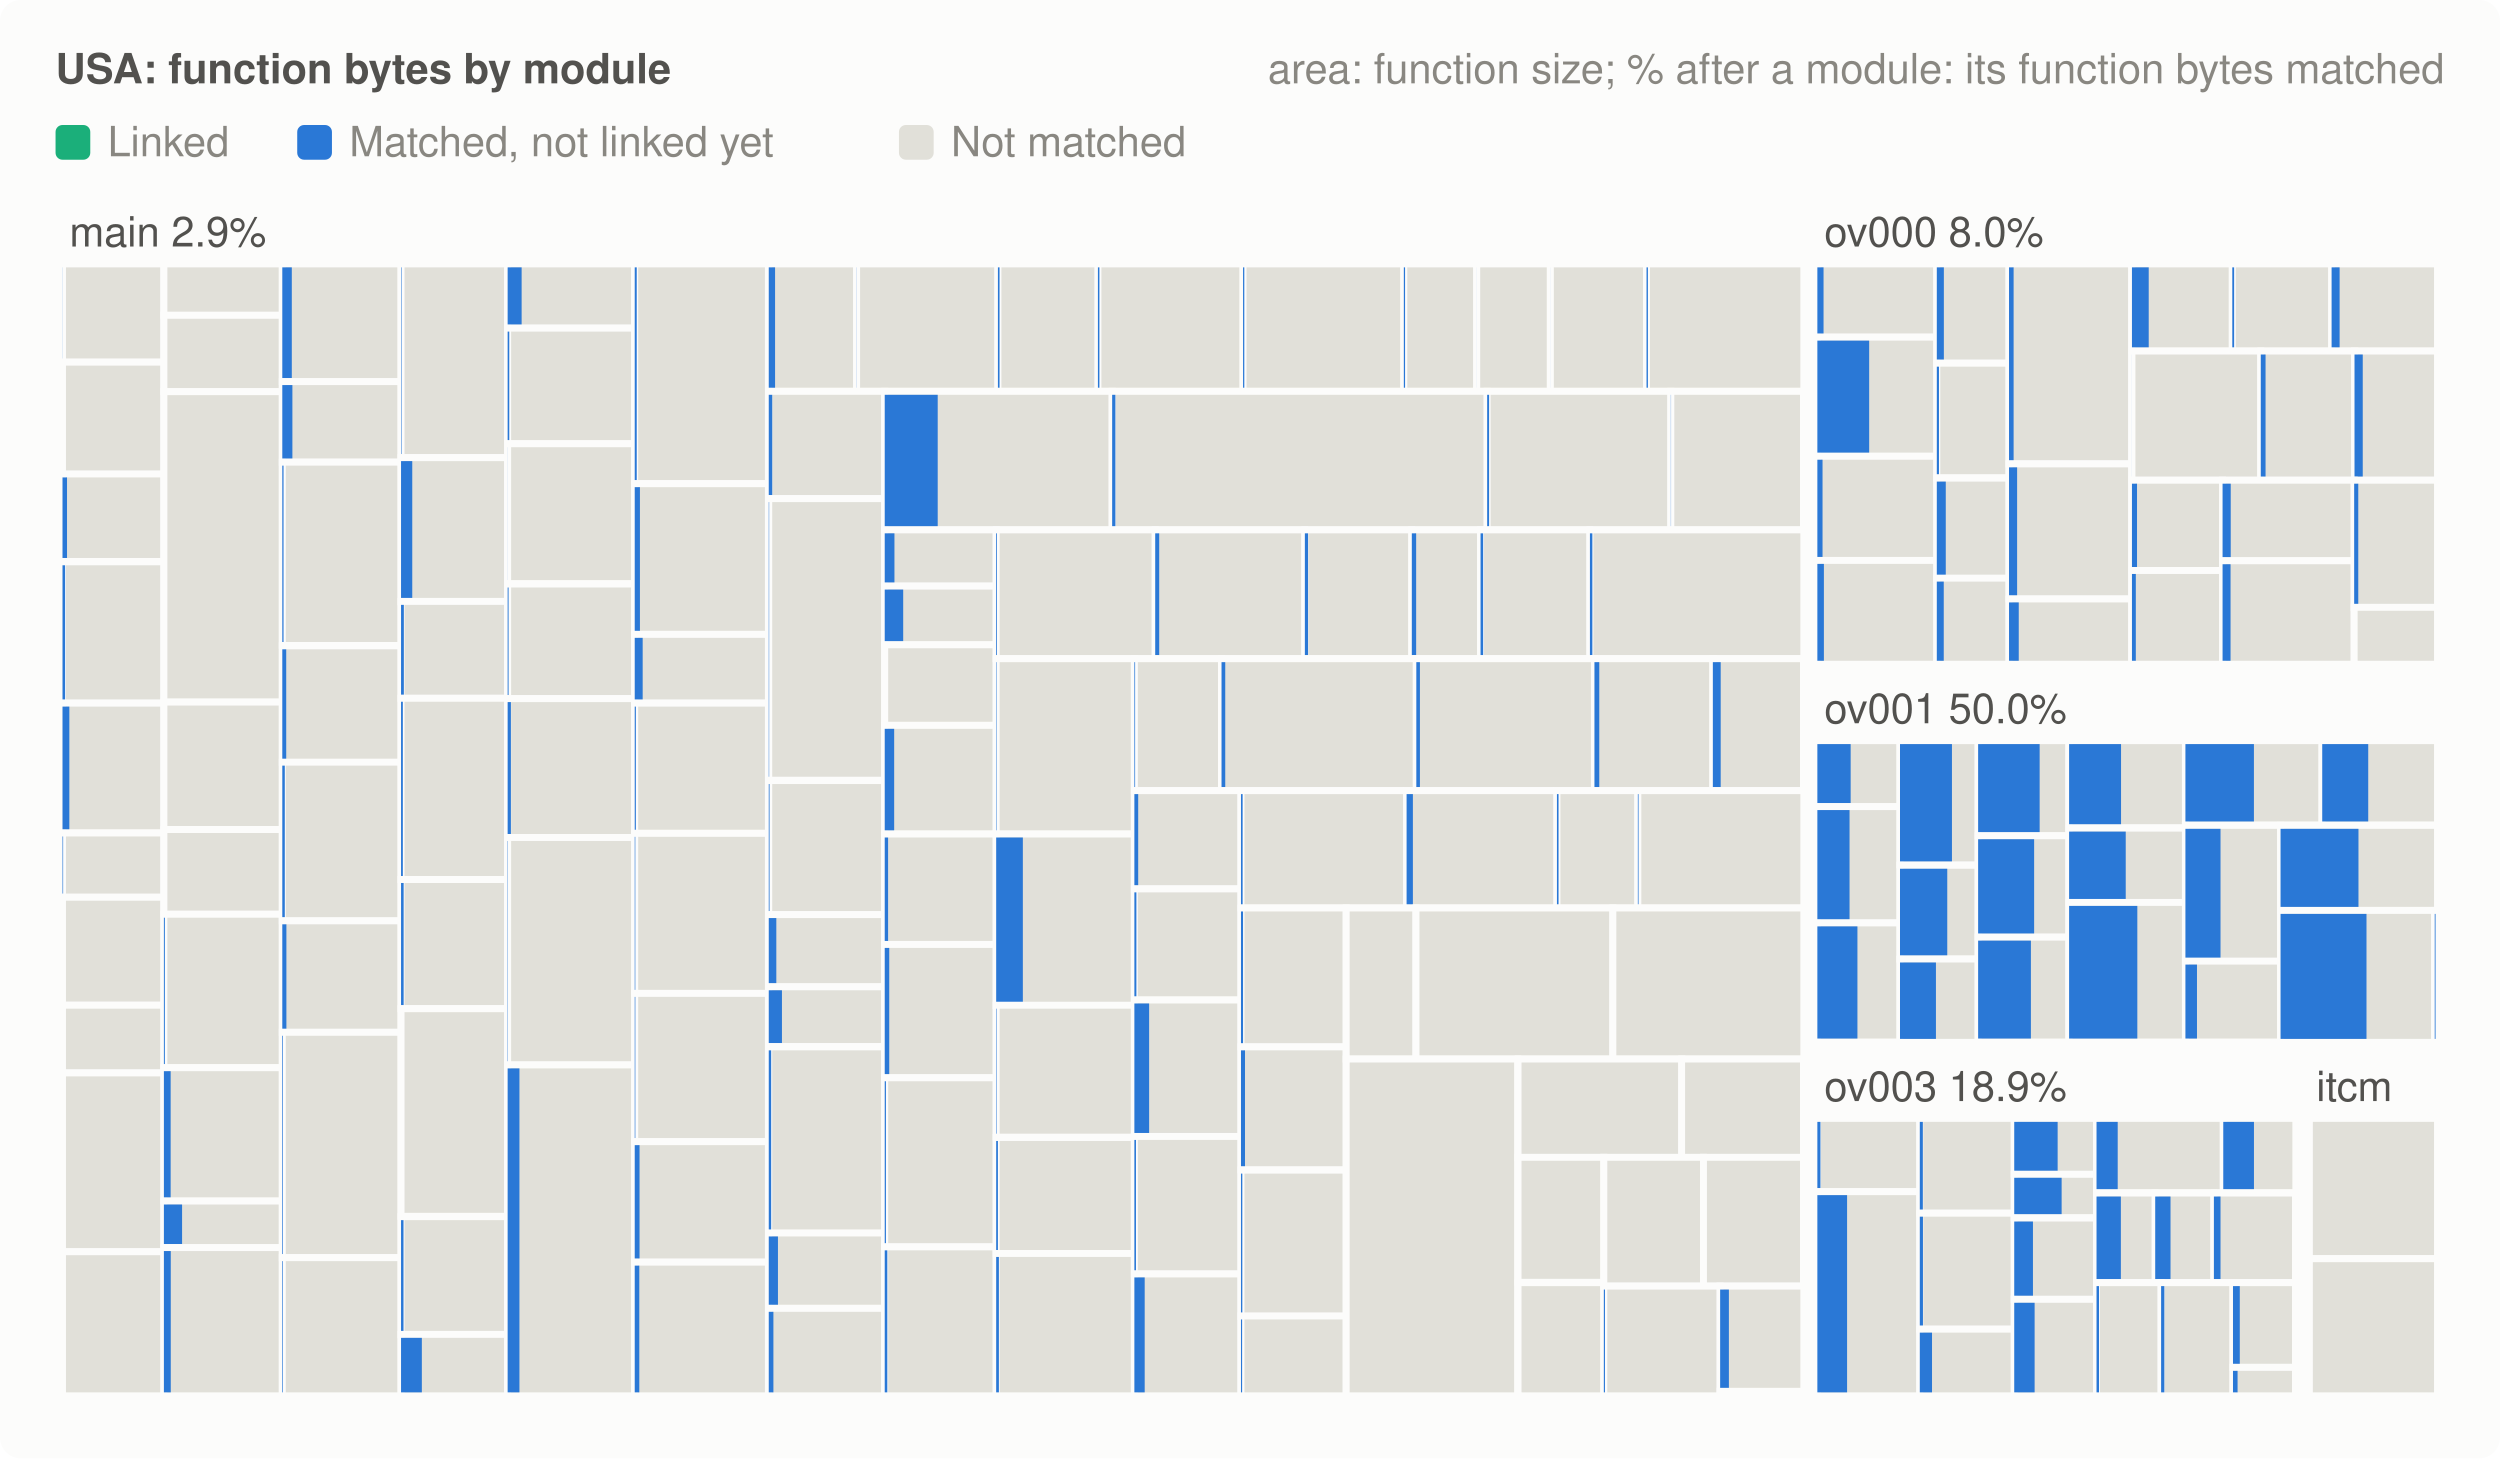
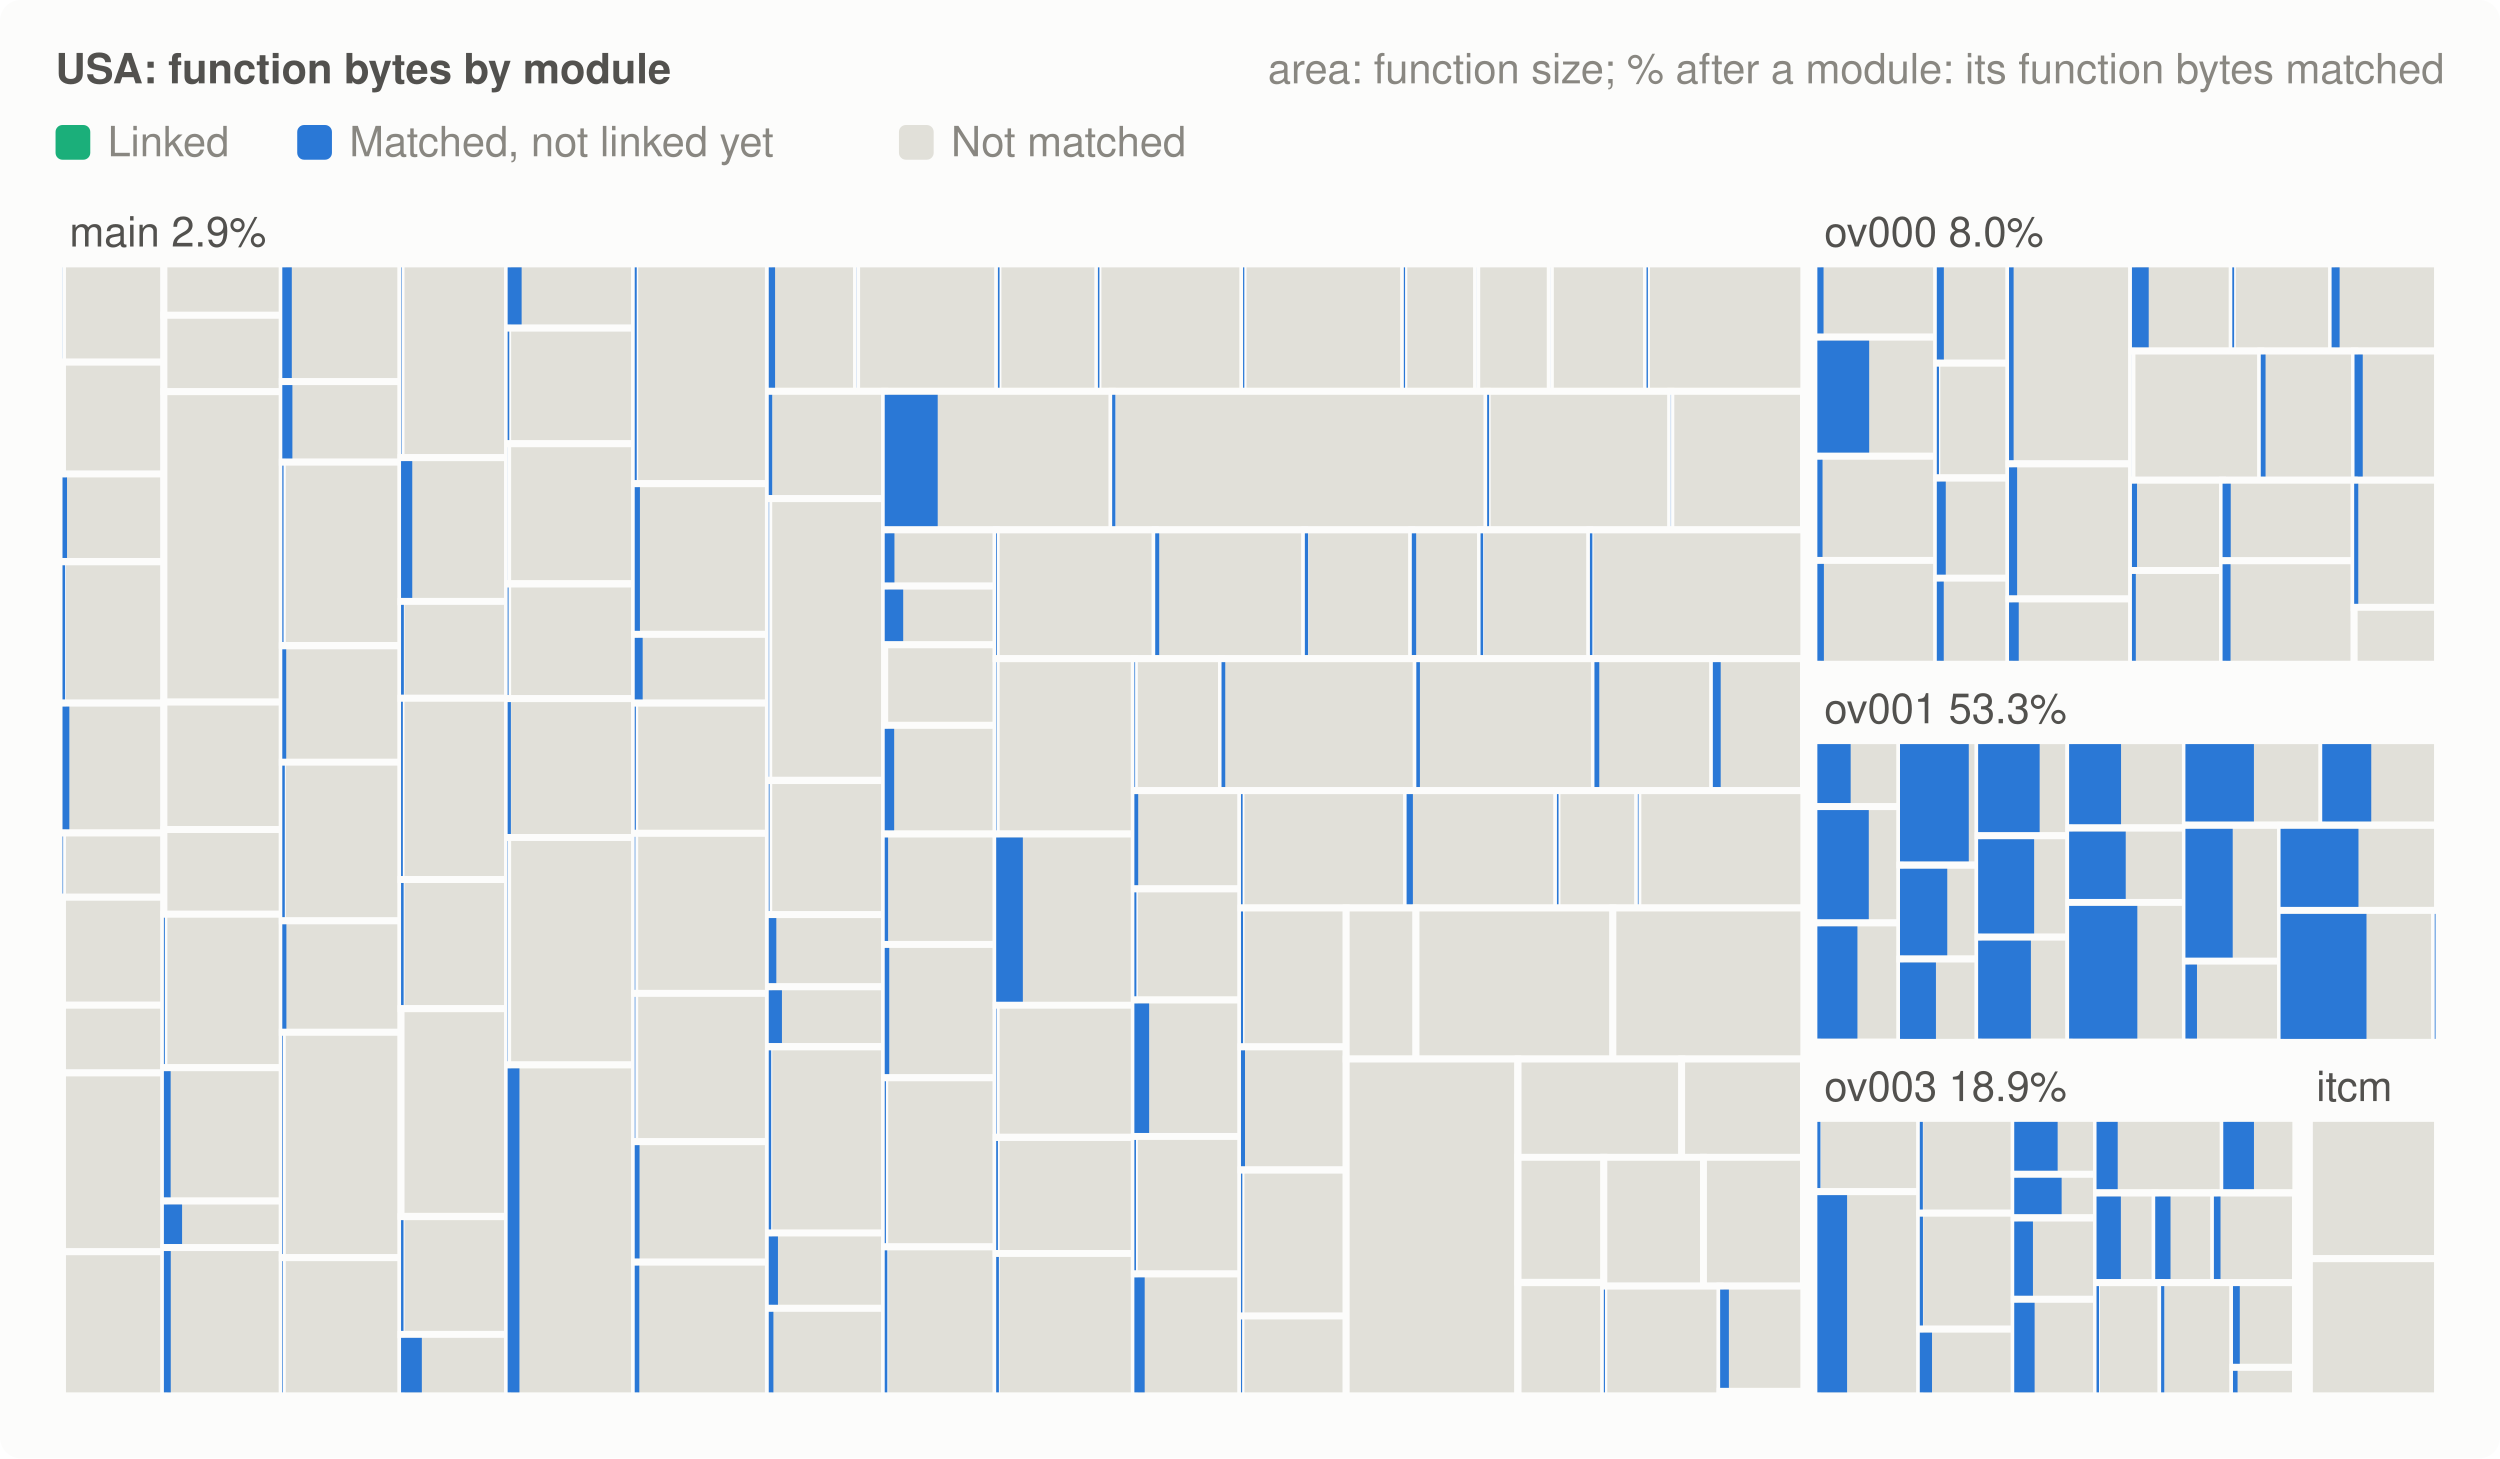
<svg xmlns="http://www.w3.org/2000/svg" viewBox="0 0 720 420" width="720" height="420" role="img" aria-label="Matched and linked code by module (USA)">
  <style>.bg{fill:#fcfcfb}.lbl{fill:#52514e}.muted{fill:#898781}.todo{fill:#e1e0d9}.gap{stroke:#fcfcfb}.matched{fill:#2a78d6}.linked{fill:#1baf7a}@media (prefers-color-scheme: dark){.bg{fill:#1a1a19}.lbl{fill:#c3c2b7}.muted{fill:#898781}.todo{fill:#2c2c2a}.gap{stroke:#1a1a19}.matched{fill:#3987e5}.linked{fill:#199e70}}text{font:12px -apple-system,BlinkMacSystemFont,'Segoe UI',Helvetica,Arial,sans-serif}.head{font-weight:600}</style>
  <rect class="bg" width="720" height="420" rx="6" />
  <text class="lbl head" x="16" y="24">USA: function bytes by module</text>
  <text class="muted" x="704" y="24" text-anchor="end">area: function size; % after a module: its function bytes matched</text>
  <rect class="linked" x="16" y="36" width="10" height="10" rx="2" />
  <text class="muted" x="31" y="45">Linked</text>
  <rect class="matched" x="85.6" y="36" width="10" height="10" rx="2" />
  <text class="muted" x="100.6" y="45">Matched, not linked yet</text>
  <rect class="todo" x="258.9" y="36" width="10" height="10" rx="2" />
  <text class="muted" x="273.9" y="45">Not matched</text>
  <rect class="todo gap" x="18.0" y="76.0" width="29.2" height="28.3" stroke-width="2" />
  <rect class="matched" x="18.0" y="77.0" width="0.03" height="26.3" />
  <rect class="todo gap" x="18.0" y="104.3" width="29.2" height="32.3" stroke-width="2" />
  <rect class="todo gap" x="18.0" y="136.5" width="29.2" height="25.2" stroke-width="2" />
  <rect class="matched" x="18.0" y="137.5" width="1.30" height="23.2" />
  <rect class="todo gap" x="18.0" y="161.8" width="29.2" height="40.7" stroke-width="2" />
  <rect class="matched" x="18.0" y="162.8" width="0.75" height="38.7" />
  <rect class="todo gap" x="18.0" y="202.5" width="29.2" height="37.4" stroke-width="2" />
  <rect class="matched" x="18.0" y="203.5" width="1.97" height="35.4" />
  <rect class="todo gap" x="18.0" y="239.9" width="29.2" height="18.5" stroke-width="2" />
  <rect class="matched" x="18.0" y="240.9" width="0.18" height="16.5" />
  <rect class="todo gap" x="18.0" y="258.4" width="29.2" height="31.1" stroke-width="2" />
  <rect class="todo gap" x="18.0" y="289.5" width="29.2" height="19.5" stroke-width="2" />
  <rect class="todo gap" x="18.0" y="309.0" width="29.2" height="51.5" stroke-width="2" />
  <rect class="todo gap" x="18.0" y="360.5" width="29.2" height="41.5" stroke-width="2" />
  <rect class="todo gap" x="47.2" y="76.0" width="34.1" height="14.8" stroke-width="2" />
  <rect class="todo gap" x="47.2" y="90.8" width="34.1" height="22.0" stroke-width="2" />
  <rect class="todo gap" x="47.2" y="112.8" width="34.1" height="89.4" stroke-width="2" />
  <rect class="todo gap" x="47.2" y="202.2" width="34.1" height="36.7" stroke-width="2" />
  <rect class="todo gap" x="47.2" y="238.9" width="34.1" height="24.4" stroke-width="2" />
  <rect class="todo gap" x="47.2" y="263.3" width="34.1" height="44.2" stroke-width="2" />
  <rect class="matched" x="47.2" y="264.3" width="0.28" height="42.2" />
  <rect class="todo gap" x="47.2" y="307.5" width="34.1" height="38.4" stroke-width="2" />
  <rect class="matched" x="47.2" y="308.5" width="1.95" height="36.4" />
  <rect class="todo gap" x="47.2" y="345.9" width="34.1" height="13.4" stroke-width="2" />
  <rect class="matched" x="47.2" y="346.9" width="5.24" height="11.4" />
  <rect class="todo gap" x="47.2" y="359.3" width="34.1" height="42.7" stroke-width="2" />
  <rect class="matched" x="47.2" y="360.3" width="1.98" height="40.7" />
  <rect class="todo gap" x="81.3" y="76.0" width="34.2" height="33.9" stroke-width="2" />
  <rect class="matched" x="81.3" y="77.0" width="2.74" height="31.9" />
  <rect class="todo gap" x="81.3" y="109.9" width="34.2" height="23.2" stroke-width="2" />
  <rect class="matched" x="81.3" y="110.9" width="2.91" height="21.2" />
  <rect class="todo gap" x="81.3" y="133.1" width="34.2" height="52.8" stroke-width="2" />
  <rect class="matched" x="81.3" y="134.1" width="0.36" height="50.8" />
  <rect class="todo gap" x="81.3" y="186.0" width="34.2" height="33.6" stroke-width="2" />
  <rect class="matched" x="81.3" y="187.0" width="1.13" height="31.6" />
  <rect class="todo gap" x="81.3" y="219.5" width="34.2" height="45.7" stroke-width="2" />
  <rect class="matched" x="81.3" y="220.5" width="0.72" height="43.7" />
  <rect class="todo gap" x="81.3" y="265.2" width="34.2" height="32.1" stroke-width="2" />
  <rect class="matched" x="81.3" y="266.2" width="1.18" height="30.1" />
  <rect class="todo gap" x="81.3" y="297.3" width="34.2" height="64.9" stroke-width="2" />
  <rect class="matched" x="81.3" y="298.3" width="0.20" height="62.9" />
  <rect class="todo gap" x="81.3" y="362.2" width="34.2" height="39.8" stroke-width="2" />
  <rect class="matched" x="81.3" y="363.2" width="0.19" height="37.8" />
  <rect class="todo gap" x="115.5" y="76.0" width="30.7" height="55.8" stroke-width="2" />
  <rect class="matched" x="115.5" y="77.0" width="0.15" height="53.8" />
  <rect class="todo gap" x="115.5" y="131.8" width="30.7" height="41.5" stroke-width="2" />
  <rect class="matched" x="115.5" y="132.8" width="3.23" height="39.5" />
  <rect class="todo gap" x="115.5" y="173.2" width="30.7" height="27.9" stroke-width="2" />
  <rect class="matched" x="115.5" y="174.2" width="0.81" height="25.9" />
  <rect class="todo gap" x="115.5" y="201.1" width="30.7" height="52.2" stroke-width="2" />
  <rect class="matched" x="115.5" y="202.1" width="0.52" height="50.2" />
  <rect class="todo gap" x="115.5" y="253.3" width="30.7" height="37.2" stroke-width="2" />
  <rect class="matched" x="115.5" y="254.3" width="0.75" height="35.2" />
  <rect class="todo gap" x="115.5" y="290.5" width="30.7" height="59.8" stroke-width="2" />
  <rect class="todo gap" x="115.5" y="350.4" width="30.7" height="34.0" stroke-width="2" />
  <rect class="matched" x="115.5" y="351.4" width="0.71" height="32.0" />
  <rect class="todo gap" x="115.5" y="384.3" width="30.7" height="17.7" stroke-width="2" />
  <rect class="matched" x="115.5" y="385.3" width="5.99" height="15.7" />
  <rect class="todo gap" x="146.2" y="76.0" width="36.6" height="18.5" stroke-width="2" />
  <rect class="matched" x="146.2" y="77.0" width="4.03" height="16.5" />
  <rect class="todo gap" x="146.2" y="94.5" width="36.6" height="33.3" stroke-width="2" />
  <rect class="matched" x="146.2" y="95.5" width="0.47" height="31.3" />
  <rect class="todo gap" x="146.2" y="127.8" width="36.6" height="40.3" stroke-width="2" />
  <rect class="matched" x="146.2" y="128.8" width="0.02" height="38.3" />
  <rect class="todo gap" x="146.2" y="168.2" width="36.6" height="33.0" stroke-width="2" />
  <rect class="matched" x="146.2" y="169.2" width="0.27" height="31.0" />
  <rect class="todo gap" x="146.2" y="201.2" width="36.6" height="40.0" stroke-width="2" />
  <rect class="matched" x="146.2" y="202.2" width="0.94" height="38.0" />
  <rect class="todo gap" x="146.2" y="241.2" width="36.6" height="65.5" stroke-width="2" />
  <rect class="matched" x="146.2" y="242.2" width="0.10" height="63.5" />
  <rect class="todo gap" x="146.2" y="306.7" width="36.6" height="95.3" stroke-width="2" />
  <rect class="matched" x="146.2" y="307.7" width="3.40" height="93.3" />
  <rect class="todo gap" x="182.8" y="76.0" width="38.5" height="63.3" stroke-width="2" />
  <rect class="matched" x="182.8" y="77.0" width="0.58" height="61.3" />
  <rect class="todo gap" x="182.8" y="139.3" width="38.5" height="43.4" stroke-width="2" />
  <rect class="matched" x="182.8" y="140.3" width="1.50" height="41.4" />
  <rect class="todo gap" x="182.8" y="182.7" width="38.5" height="19.8" stroke-width="2" />
  <rect class="matched" x="182.8" y="183.7" width="2.29" height="17.8" />
  <rect class="todo gap" x="182.8" y="202.5" width="38.5" height="37.5" stroke-width="2" />
  <rect class="matched" x="182.8" y="203.5" width="0.33" height="35.5" />
  <rect class="todo gap" x="182.8" y="240.0" width="38.5" height="46.1" stroke-width="2" />
  <rect class="matched" x="182.8" y="241.0" width="0.17" height="44.1" />
  <rect class="todo gap" x="182.8" y="286.1" width="38.5" height="42.7" stroke-width="2" />
  <rect class="matched" x="182.8" y="287.1" width="0.18" height="40.7" />
  <rect class="todo gap" x="182.8" y="328.8" width="38.5" height="34.7" stroke-width="2" />
  <rect class="matched" x="182.8" y="329.8" width="1.39" height="32.7" />
  <rect class="todo gap" x="182.8" y="363.5" width="38.5" height="38.5" stroke-width="2" />
  <rect class="matched" x="182.8" y="364.5" width="1.32" height="36.5" />
  <rect class="todo gap" x="221.4" y="76.0" width="25.3" height="36.7" stroke-width="2" />
  <rect class="matched" x="221.4" y="77.0" width="1.82" height="34.7" />
  <rect class="todo gap" x="246.7" y="76.0" width="40.7" height="36.7" stroke-width="2" />
  <rect class="matched" x="246.7" y="77.0" width="0.04" height="34.7" />
  <rect class="todo gap" x="287.4" y="76.0" width="28.9" height="36.7" stroke-width="2" />
  <rect class="matched" x="287.4" y="77.0" width="0.47" height="34.7" />
  <rect class="todo gap" x="316.2" y="76.0" width="41.8" height="36.7" stroke-width="2" />
  <rect class="matched" x="316.2" y="77.0" width="0.43" height="34.7" />
  <rect class="todo gap" x="358.0" y="76.0" width="46.3" height="36.7" stroke-width="2" />
  <rect class="matched" x="358.0" y="77.0" width="0.36" height="34.7" />
  <rect class="todo gap" x="404.3" y="76.0" width="21.0" height="36.7" stroke-width="2" />
  <rect class="matched" x="404.3" y="77.0" width="0.36" height="34.7" />
  <rect class="todo gap" x="425.3" y="76.0" width="21.2" height="36.7" stroke-width="2" />
  <rect class="matched" x="425.3" y="77.0" width="0.01" height="34.7" />
  <rect class="todo gap" x="446.5" y="76.0" width="27.7" height="36.7" stroke-width="2" />
  <rect class="matched" x="446.5" y="77.0" width="0.01" height="34.7" />
  <rect class="todo gap" x="474.2" y="76.0" width="45.3" height="36.7" stroke-width="2" />
  <rect class="matched" x="474.2" y="77.0" width="0.40" height="34.7" />
  <rect class="todo gap" x="221.4" y="112.7" width="33.4" height="30.9" stroke-width="2" />
  <rect class="matched" x="221.4" y="113.7" width="1.00" height="28.9" />
  <rect class="todo gap" x="221.4" y="143.6" width="33.4" height="81.1" stroke-width="2" />
  <rect class="matched" x="221.4" y="144.6" width="0.12" height="79.1" />
  <rect class="todo gap" x="221.4" y="224.8" width="33.4" height="38.6" stroke-width="2" />
  <rect class="matched" x="221.4" y="225.8" width="0.23" height="36.6" />
  <rect class="todo gap" x="221.4" y="263.4" width="33.4" height="20.8" stroke-width="2" />
  <rect class="matched" x="221.4" y="264.4" width="2.18" height="18.8" />
  <rect class="todo gap" x="221.4" y="284.2" width="33.4" height="17.2" stroke-width="2" />
  <rect class="matched" x="221.4" y="285.2" width="3.80" height="15.2" />
  <rect class="todo gap" x="221.4" y="301.5" width="33.4" height="53.7" stroke-width="2" />
  <rect class="matched" x="221.4" y="302.5" width="0.70" height="51.7" />
  <rect class="todo gap" x="221.4" y="355.1" width="33.4" height="21.7" stroke-width="2" />
  <rect class="matched" x="221.4" y="356.1" width="2.65" height="19.7" />
  <rect class="todo gap" x="221.4" y="376.8" width="33.4" height="25.2" stroke-width="2" />
  <rect class="matched" x="221.4" y="377.8" width="1.34" height="23.2" />
  <rect class="todo gap" x="254.8" y="112.7" width="65.5" height="39.9" stroke-width="2" />
  <rect class="matched" x="254.8" y="113.7" width="15.26" height="37.9" />
  <rect class="todo gap" x="320.3" y="112.7" width="108.0" height="39.9" stroke-width="2" />
  <rect class="matched" x="320.3" y="113.7" width="0.93" height="37.9" />
  <rect class="todo gap" x="428.3" y="112.7" width="52.9" height="39.9" stroke-width="2" />
  <rect class="matched" x="428.3" y="113.7" width="0.56" height="37.9" />
  <rect class="todo gap" x="481.2" y="112.7" width="38.2" height="39.9" stroke-width="2" />
  <rect class="matched" x="481.2" y="113.7" width="0.06" height="37.9" />
  <rect class="todo gap" x="254.8" y="152.6" width="32.1" height="16.2" stroke-width="2" />
  <rect class="matched" x="254.8" y="153.6" width="2.80" height="14.2" />
  <rect class="todo gap" x="254.8" y="168.8" width="32.1" height="16.9" stroke-width="2" />
  <rect class="matched" x="254.8" y="169.8" width="5.32" height="14.9" />
  <rect class="todo gap" x="254.8" y="185.7" width="32.1" height="23.2" stroke-width="2" />
  <rect class="todo gap" x="254.8" y="208.9" width="32.1" height="31.3" stroke-width="2" />
  <rect class="matched" x="254.8" y="209.9" width="2.72" height="29.3" />
  <rect class="todo gap" x="254.8" y="240.2" width="32.1" height="31.8" stroke-width="2" />
  <rect class="matched" x="254.8" y="241.2" width="0.98" height="29.8" />
  <rect class="todo gap" x="254.8" y="272.0" width="32.1" height="38.4" stroke-width="2" />
  <rect class="matched" x="254.8" y="273.0" width="1.30" height="36.4" />
  <rect class="todo gap" x="254.8" y="310.4" width="32.1" height="48.7" stroke-width="2" />
  <rect class="matched" x="254.8" y="311.4" width="0.35" height="46.7" />
  <rect class="todo gap" x="254.8" y="359.1" width="32.1" height="42.9" stroke-width="2" />
  <rect class="matched" x="254.8" y="360.1" width="0.75" height="40.9" />
  <rect class="todo gap" x="286.9" y="152.6" width="45.8" height="37.1" stroke-width="2" />
  <rect class="matched" x="286.9" y="153.6" width="0.23" height="35.1" />
  <rect class="todo gap" x="332.7" y="152.6" width="43.1" height="37.1" stroke-width="2" />
  <rect class="matched" x="332.7" y="153.6" width="1.15" height="35.1" />
  <rect class="todo gap" x="375.8" y="152.6" width="30.8" height="37.1" stroke-width="2" />
  <rect class="matched" x="375.8" y="153.6" width="0.92" height="35.1" />
  <rect class="todo gap" x="406.6" y="152.6" width="19.8" height="37.1" stroke-width="2" />
  <rect class="matched" x="406.6" y="153.6" width="1.25" height="35.1" />
  <rect class="todo gap" x="426.4" y="152.6" width="31.5" height="37.1" stroke-width="2" />
  <rect class="matched" x="426.4" y="153.6" width="0.75" height="35.1" />
  <rect class="todo gap" x="457.9" y="152.6" width="61.6" height="37.1" stroke-width="2" />
  <rect class="matched" x="457.9" y="153.6" width="0.70" height="35.1" />
  <rect class="todo gap" x="286.9" y="189.7" width="39.8" height="50.5" stroke-width="2" />
  <rect class="matched" x="286.9" y="190.7" width="0.13" height="48.5" />
  <rect class="todo gap" x="286.9" y="240.2" width="39.8" height="49.4" stroke-width="2" />
  <rect class="matched" x="286.9" y="241.2" width="7.68" height="47.4" />
  <rect class="todo gap" x="286.9" y="289.5" width="39.8" height="38.0" stroke-width="2" />
  <rect class="matched" x="286.9" y="290.5" width="0.14" height="36.0" />
  <rect class="todo gap" x="286.9" y="327.6" width="39.8" height="33.5" stroke-width="2" />
  <rect class="matched" x="286.9" y="328.6" width="0.50" height="31.5" />
  <rect class="todo gap" x="286.9" y="361.0" width="39.8" height="41.0" stroke-width="2" />
  <rect class="matched" x="286.9" y="362.0" width="0.78" height="39.0" />
  <rect class="todo gap" x="326.7" y="189.7" width="25.1" height="38.0" stroke-width="2" />
  <rect class="matched" x="326.7" y="190.7" width="0.21" height="36.0" />
  <rect class="todo gap" x="351.8" y="189.7" width="56.1" height="38.0" stroke-width="2" />
  <rect class="matched" x="351.8" y="190.7" width="1.07" height="36.0" />
  <rect class="todo gap" x="407.9" y="189.7" width="51.3" height="38.0" stroke-width="2" />
  <rect class="matched" x="407.9" y="190.7" width="1.04" height="36.0" />
  <rect class="todo gap" x="459.2" y="189.7" width="34.1" height="38.0" stroke-width="2" />
  <rect class="matched" x="459.2" y="190.7" width="1.39" height="36.0" />
  <rect class="todo gap" x="493.3" y="189.7" width="26.1" height="38.0" stroke-width="2" />
  <rect class="matched" x="493.3" y="190.7" width="2.26" height="36.0" />
  <rect class="todo gap" x="326.7" y="227.7" width="30.7" height="28.3" stroke-width="2" />
  <rect class="matched" x="326.7" y="228.7" width="1.10" height="26.3" />
  <rect class="todo gap" x="326.7" y="256.0" width="30.7" height="32.0" stroke-width="2" />
  <rect class="matched" x="326.7" y="257.0" width="0.58" height="30.0" />
  <rect class="todo gap" x="326.7" y="288.0" width="30.7" height="39.3" stroke-width="2" />
  <rect class="matched" x="326.7" y="289.0" width="4.25" height="37.3" />
  <rect class="todo gap" x="326.7" y="327.3" width="30.7" height="39.6" stroke-width="2" />
  <rect class="matched" x="326.7" y="328.3" width="0.46" height="37.6" />
  <rect class="todo gap" x="326.7" y="366.9" width="30.7" height="35.1" stroke-width="2" />
  <rect class="matched" x="326.7" y="367.9" width="2.97" height="33.1" />
  <rect class="todo gap" x="357.4" y="227.7" width="47.7" height="33.8" stroke-width="2" />
  <rect class="matched" x="357.4" y="228.7" width="0.48" height="31.8" />
  <rect class="todo gap" x="405.1" y="227.7" width="43.3" height="33.8" stroke-width="2" />
  <rect class="matched" x="405.1" y="228.7" width="1.81" height="31.8" />
  <rect class="todo gap" x="448.4" y="227.7" width="23.3" height="33.8" stroke-width="2" />
  <rect class="matched" x="448.4" y="228.7" width="0.46" height="31.8" />
  <rect class="todo gap" x="471.7" y="227.7" width="47.8" height="33.8" stroke-width="2" />
  <rect class="matched" x="471.7" y="228.7" width="0.20" height="31.8" />
  <rect class="todo gap" x="357.4" y="261.5" width="30.3" height="40.0" stroke-width="2" />
  <rect class="matched" x="357.4" y="262.5" width="0.60" height="38.0" />
  <rect class="todo gap" x="357.4" y="301.5" width="30.3" height="35.4" stroke-width="2" />
  <rect class="matched" x="357.4" y="302.5" width="1.16" height="33.4" />
  <rect class="todo gap" x="357.4" y="337.0" width="30.3" height="42.1" stroke-width="2" />
  <rect class="matched" x="357.4" y="338.0" width="0.39" height="40.1" />
  <rect class="todo gap" x="357.4" y="379.0" width="30.3" height="23.0" stroke-width="2" />
  <rect class="matched" x="357.4" y="380.0" width="0.33" height="21.0" />
  <rect class="todo gap" x="387.7" y="261.5" width="20.1" height="43.5" stroke-width="2" />
  <rect class="todo gap" x="407.8" y="261.5" width="56.7" height="43.5" stroke-width="2" />
  <rect class="todo gap" x="464.5" y="261.5" width="55.0" height="43.5" stroke-width="2" />
  <rect class="todo gap" x="387.7" y="305.0" width="49.4" height="97.0" stroke-width="2" />
  <rect class="todo gap" x="437.2" y="305.0" width="47.2" height="28.4" stroke-width="2" />
  <rect class="todo gap" x="484.3" y="305.0" width="35.1" height="28.4" stroke-width="2" />
  <rect class="todo gap" x="437.2" y="333.3" width="24.7" height="36.0" stroke-width="2" />
  <rect class="todo gap" x="437.2" y="369.4" width="24.7" height="32.6" stroke-width="2" />
  <rect class="todo gap" x="461.9" y="333.3" width="28.7" height="37.1" stroke-width="2" />
  <rect class="todo gap" x="490.6" y="333.3" width="28.8" height="37.1" stroke-width="2" />
  <rect class="todo gap" x="461.9" y="370.4" width="33.5" height="31.6" stroke-width="2" />
  <rect class="matched" x="461.9" y="371.4" width="0.33" height="29.6" />
  <rect class="todo gap" x="495.4" y="370.4" width="24.1" height="30.4" stroke-width="2" />
  <rect class="matched" x="495.4" y="371.4" width="2.52" height="28.4" />
  <rect class="todo gap" x="495.4" y="400.7" width="24.1" height="1.3" stroke-width="2" />
  <rect class="matched" x="495.4" y="401.7" width="0.75" height="0.0" />
  <text class="lbl" x="20.0" y="71.0">main 2.9%</text>
  <rect class="todo gap" x="523.4" y="76.0" width="34.4" height="21.1" stroke-width="2" />
  <rect class="matched" x="523.4" y="77.0" width="1.78" height="19.1" />
  <rect class="todo gap" x="523.4" y="97.1" width="34.4" height="34.3" stroke-width="2" />
  <rect class="matched" x="523.4" y="98.1" width="14.92" height="32.3" />
  <rect class="todo gap" x="523.4" y="131.4" width="34.4" height="30.1" stroke-width="2" />
  <rect class="matched" x="523.4" y="132.4" width="1.49" height="28.1" />
  <rect class="todo gap" x="523.4" y="161.4" width="34.4" height="29.9" stroke-width="2" />
  <rect class="matched" x="523.4" y="162.4" width="1.88" height="27.9" />
  <rect class="todo gap" x="557.8" y="76.0" width="20.8" height="28.6" stroke-width="2" />
  <rect class="matched" x="557.8" y="77.0" width="2.03" height="26.6" />
  <rect class="todo gap" x="557.8" y="104.6" width="20.8" height="33.0" stroke-width="2" />
  <rect class="matched" x="557.8" y="105.6" width="0.62" height="31.0" />
  <rect class="todo gap" x="557.8" y="137.7" width="20.8" height="28.9" stroke-width="2" />
  <rect class="matched" x="557.8" y="138.7" width="2.58" height="26.9" />
  <rect class="todo gap" x="557.8" y="166.5" width="20.8" height="24.8" stroke-width="2" />
  <rect class="matched" x="557.8" y="167.5" width="2.00" height="22.8" />
  <rect class="todo gap" x="578.6" y="76.0" width="35.3" height="57.6" stroke-width="2" />
  <rect class="matched" x="578.6" y="77.0" width="1.32" height="55.6" />
  <rect class="todo gap" x="578.6" y="133.6" width="35.3" height="38.9" stroke-width="2" />
  <rect class="matched" x="578.6" y="134.6" width="2.33" height="36.9" />
  <rect class="todo gap" x="578.6" y="172.5" width="35.3" height="18.8" stroke-width="2" />
  <rect class="matched" x="578.6" y="173.5" width="2.80" height="16.8" />
  <rect class="todo gap" x="614.0" y="76.0" width="28.9" height="25.1" stroke-width="2" />
  <rect class="matched" x="614.0" y="77.0" width="4.83" height="23.1" />
  <rect class="todo gap" x="642.9" y="76.0" width="28.7" height="25.1" stroke-width="2" />
  <rect class="matched" x="642.9" y="77.0" width="0.53" height="23.1" />
  <rect class="todo gap" x="671.5" y="76.0" width="30.5" height="25.1" stroke-width="2" />
  <rect class="matched" x="671.5" y="77.0" width="2.31" height="23.1" />
  <rect class="todo gap" x="614.0" y="101.1" width="37.1" height="37.2" stroke-width="2" />
  <rect class="matched" x="614.0" y="102.1" width="0.01" height="35.2" />
  <rect class="todo gap" x="651.1" y="101.1" width="27.1" height="37.2" stroke-width="2" />
  <rect class="matched" x="651.1" y="102.1" width="1.38" height="35.2" />
  <rect class="todo gap" x="678.1" y="101.1" width="23.9" height="37.2" stroke-width="2" />
  <rect class="matched" x="678.1" y="102.1" width="2.37" height="35.2" />
  <rect class="todo gap" x="614.0" y="138.3" width="26.1" height="26.0" stroke-width="2" />
  <rect class="matched" x="614.0" y="139.3" width="1.46" height="24.0" />
  <rect class="todo gap" x="614.0" y="164.3" width="26.1" height="27.0" stroke-width="2" />
  <rect class="matched" x="614.0" y="165.3" width="1.12" height="25.0" />
  <rect class="todo gap" x="640.1" y="138.3" width="37.9" height="23.2" stroke-width="2" />
  <rect class="matched" x="640.1" y="139.3" width="2.35" height="21.2" />
  <rect class="todo gap" x="640.1" y="161.5" width="37.9" height="29.8" stroke-width="2" />
  <rect class="matched" x="640.1" y="162.5" width="2.30" height="27.8" />
  <rect class="todo gap" x="678.0" y="138.3" width="24.0" height="36.7" stroke-width="2" />
  <rect class="matched" x="678.0" y="139.3" width="1.18" height="34.7" />
  <rect class="todo gap" x="678.0" y="174.9" width="24.0" height="16.4" stroke-width="2" />
  <text class="lbl" x="525.4" y="71.0">ov000 8.0%</text>
  <rect class="todo gap" x="523.4" y="213.3" width="23.8" height="19.0" stroke-width="2" />
  <rect class="matched" x="523.4" y="214.3" width="9.59" height="17.0" />
  <rect class="todo gap" x="523.4" y="232.3" width="23.8" height="33.5" stroke-width="2" />
-   <rect class="matched" x="523.4" y="233.3" width="9.27" height="31.5" />
+   <rect class="matched" x="523.4" y="233.3" width="14.81" height="31.5" />
  <rect class="todo gap" x="523.4" y="265.8" width="23.8" height="34.3" stroke-width="2" />
  <rect class="matched" x="523.4" y="266.8" width="11.54" height="32.3" />
  <rect class="todo gap" x="547.2" y="213.3" width="22.5" height="35.8" stroke-width="2" />
-   <rect class="matched" x="547.2" y="214.3" width="14.96" height="33.8" />
+   <rect class="matched" x="547.2" y="214.3" width="19.81" height="33.8" />
  <rect class="todo gap" x="547.2" y="249.2" width="22.5" height="27.0" stroke-width="2" />
  <rect class="matched" x="547.2" y="250.2" width="13.61" height="25.0" />
  <rect class="todo gap" x="547.2" y="276.2" width="22.5" height="24.0" stroke-width="2" />
  <rect class="matched" x="547.2" y="277.2" width="10.35" height="22.0" />
  <rect class="todo gap" x="569.7" y="213.3" width="26.1" height="27.4" stroke-width="2" />
  <rect class="matched" x="569.7" y="214.3" width="17.72" height="25.4" />
  <rect class="todo gap" x="569.7" y="240.7" width="26.1" height="29.2" stroke-width="2" />
  <rect class="matched" x="569.7" y="241.7" width="16.13" height="27.2" />
  <rect class="todo gap" x="569.7" y="269.9" width="26.1" height="30.2" stroke-width="2" />
  <rect class="matched" x="569.7" y="270.9" width="15.20" height="28.2" />
  <rect class="todo gap" x="595.9" y="213.3" width="33.6" height="25.1" stroke-width="2" />
  <rect class="matched" x="595.9" y="214.3" width="14.96" height="23.1" />
  <rect class="todo gap" x="595.9" y="238.5" width="33.6" height="21.5" stroke-width="2" />
  <rect class="matched" x="595.9" y="239.5" width="16.31" height="19.5" />
  <rect class="todo gap" x="595.9" y="259.9" width="33.6" height="40.2" stroke-width="2" />
  <rect class="matched" x="595.9" y="260.9" width="19.65" height="38.2" />
  <rect class="todo gap" x="629.4" y="213.3" width="39.3" height="24.3" stroke-width="2" />
  <rect class="matched" x="629.4" y="214.3" width="19.73" height="22.3" />
  <rect class="todo gap" x="668.8" y="213.3" width="33.2" height="24.3" stroke-width="2" />
-   <rect class="matched" x="668.8" y="214.3" width="13.25" height="22.3" />
+   <rect class="matched" x="668.8" y="214.3" width="14.12" height="22.3" />
  <rect class="todo gap" x="629.4" y="237.7" width="27.4" height="39.2" stroke-width="2" />
-   <rect class="matched" x="629.4" y="238.7" width="10.11" height="37.2" />
+   <rect class="matched" x="629.4" y="238.7" width="13.62" height="37.2" />
  <rect class="todo gap" x="629.4" y="276.8" width="27.4" height="23.3" stroke-width="2" />
  <rect class="matched" x="629.4" y="277.8" width="3.33" height="21.3" />
  <rect class="todo gap" x="656.8" y="237.7" width="45.2" height="24.5" stroke-width="2" />
  <rect class="matched" x="656.8" y="238.7" width="22.44" height="22.5" />
  <rect class="todo gap" x="656.8" y="262.2" width="44.4" height="38.0" stroke-width="2" />
  <rect class="matched" x="656.8" y="263.2" width="24.75" height="36.0" />
  <rect class="todo gap" x="701.2" y="262.2" width="0.8" height="38.0" stroke-width="2" />
  <rect class="matched" x="701.2" y="263.2" width="0.24" height="36.0" />
-   <text class="lbl" x="525.4" y="208.3">ov001 50.0%</text>
+   <text class="lbl" x="525.4" y="208.3">ov001 53.3%</text>
  <rect class="todo gap" x="523.4" y="322.1" width="29.5" height="21.1" stroke-width="2" />
  <rect class="matched" x="523.4" y="323.1" width="0.89" height="19.1" />
  <rect class="todo gap" x="523.4" y="343.2" width="29.5" height="58.8" stroke-width="2" />
  <rect class="matched" x="523.4" y="344.2" width="8.56" height="56.8" />
  <rect class="todo gap" x="552.9" y="322.1" width="27.2" height="27.3" stroke-width="2" />
  <rect class="matched" x="552.9" y="323.1" width="0.88" height="25.3" />
  <rect class="todo gap" x="552.9" y="349.4" width="27.2" height="33.4" stroke-width="2" />
  <rect class="matched" x="552.9" y="350.4" width="0.91" height="31.4" />
  <rect class="todo gap" x="552.9" y="382.8" width="27.2" height="19.2" stroke-width="2" />
  <rect class="matched" x="552.9" y="383.8" width="3.52" height="17.2" />
  <rect class="todo gap" x="580.1" y="322.1" width="23.7" height="16.1" stroke-width="2" />
  <rect class="matched" x="580.1" y="323.1" width="12.50" height="14.1" />
  <rect class="todo gap" x="580.1" y="338.2" width="23.7" height="12.5" stroke-width="2" />
  <rect class="matched" x="580.1" y="339.2" width="13.65" height="10.5" />
  <rect class="todo gap" x="580.1" y="350.8" width="23.7" height="23.4" stroke-width="2" />
  <rect class="matched" x="580.1" y="351.8" width="5.39" height="21.4" />
  <rect class="todo gap" x="580.1" y="374.2" width="23.7" height="27.8" stroke-width="2" />
  <rect class="matched" x="580.1" y="375.2" width="5.87" height="25.8" />
  <rect class="todo gap" x="603.8" y="322.1" width="36.5" height="21.4" stroke-width="2" />
  <rect class="matched" x="603.8" y="323.1" width="6.10" height="19.4" />
  <rect class="todo gap" x="640.3" y="322.1" width="20.9" height="21.4" stroke-width="2" />
  <rect class="matched" x="640.3" y="323.1" width="8.84" height="19.4" />
  <rect class="todo gap" x="603.8" y="343.6" width="16.9" height="25.8" stroke-width="2" />
  <rect class="matched" x="603.8" y="344.6" width="7.01" height="23.8" />
  <rect class="todo gap" x="620.7" y="343.6" width="16.9" height="25.8" stroke-width="2" />
  <rect class="matched" x="620.7" y="344.6" width="4.41" height="23.8" />
  <rect class="todo gap" x="637.6" y="343.6" width="23.5" height="25.8" stroke-width="2" />
  <rect class="matched" x="637.6" y="344.6" width="1.91" height="23.8" />
  <rect class="todo gap" x="603.8" y="369.4" width="18.6" height="32.6" stroke-width="2" />
  <rect class="matched" x="603.8" y="370.4" width="0.72" height="30.6" />
  <rect class="todo gap" x="622.4" y="369.4" width="20.7" height="32.6" stroke-width="2" />
  <rect class="matched" x="622.4" y="370.4" width="0.93" height="30.6" />
  <rect class="todo gap" x="643.1" y="369.4" width="18.0" height="24.4" stroke-width="2" />
  <rect class="matched" x="643.1" y="370.4" width="1.96" height="22.4" />
  <rect class="todo gap" x="643.1" y="393.8" width="18.0" height="8.2" stroke-width="2" />
  <rect class="matched" x="643.1" y="394.8" width="1.32" height="6.2" />
  <text class="lbl" x="525.4" y="317.1">ov003 18.9%</text>
  <rect class="todo gap" x="665.1" y="322.1" width="36.9" height="40.4" stroke-width="2" />
  <rect class="todo gap" x="665.1" y="362.5" width="36.9" height="39.5" stroke-width="2" />
  <text class="lbl" x="667.1" y="317.1">itcm</text>
</svg>
